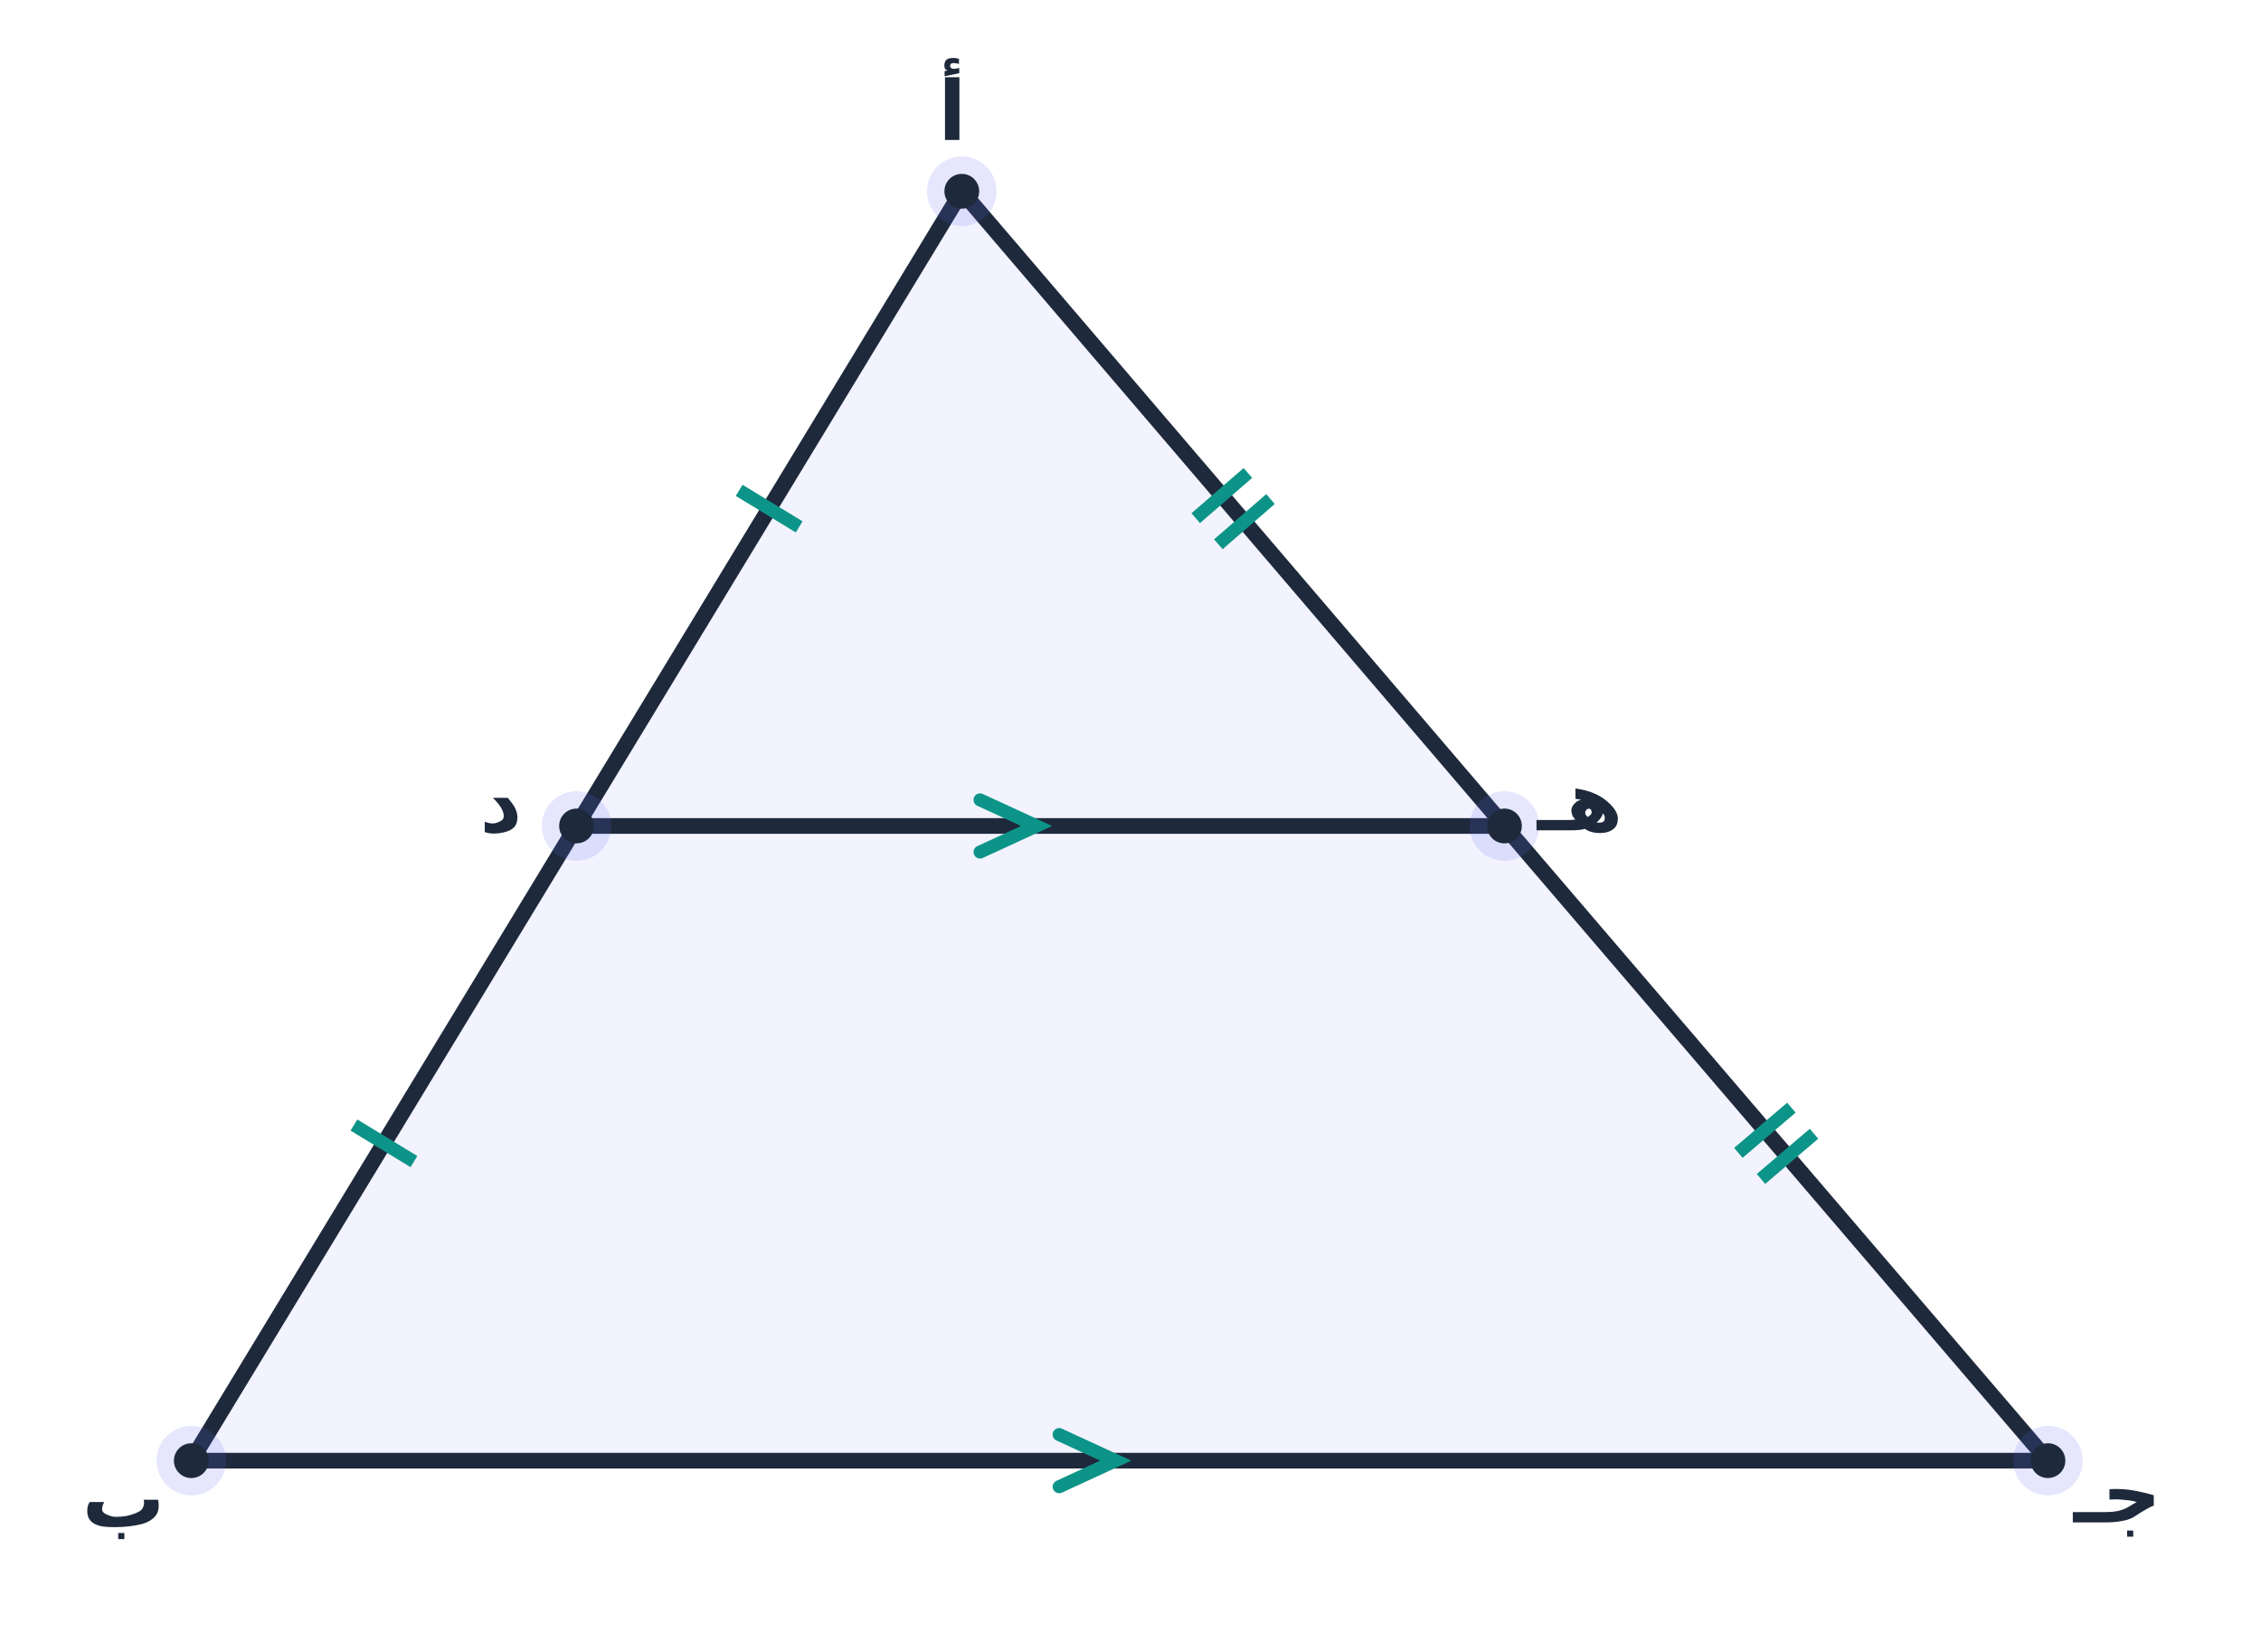
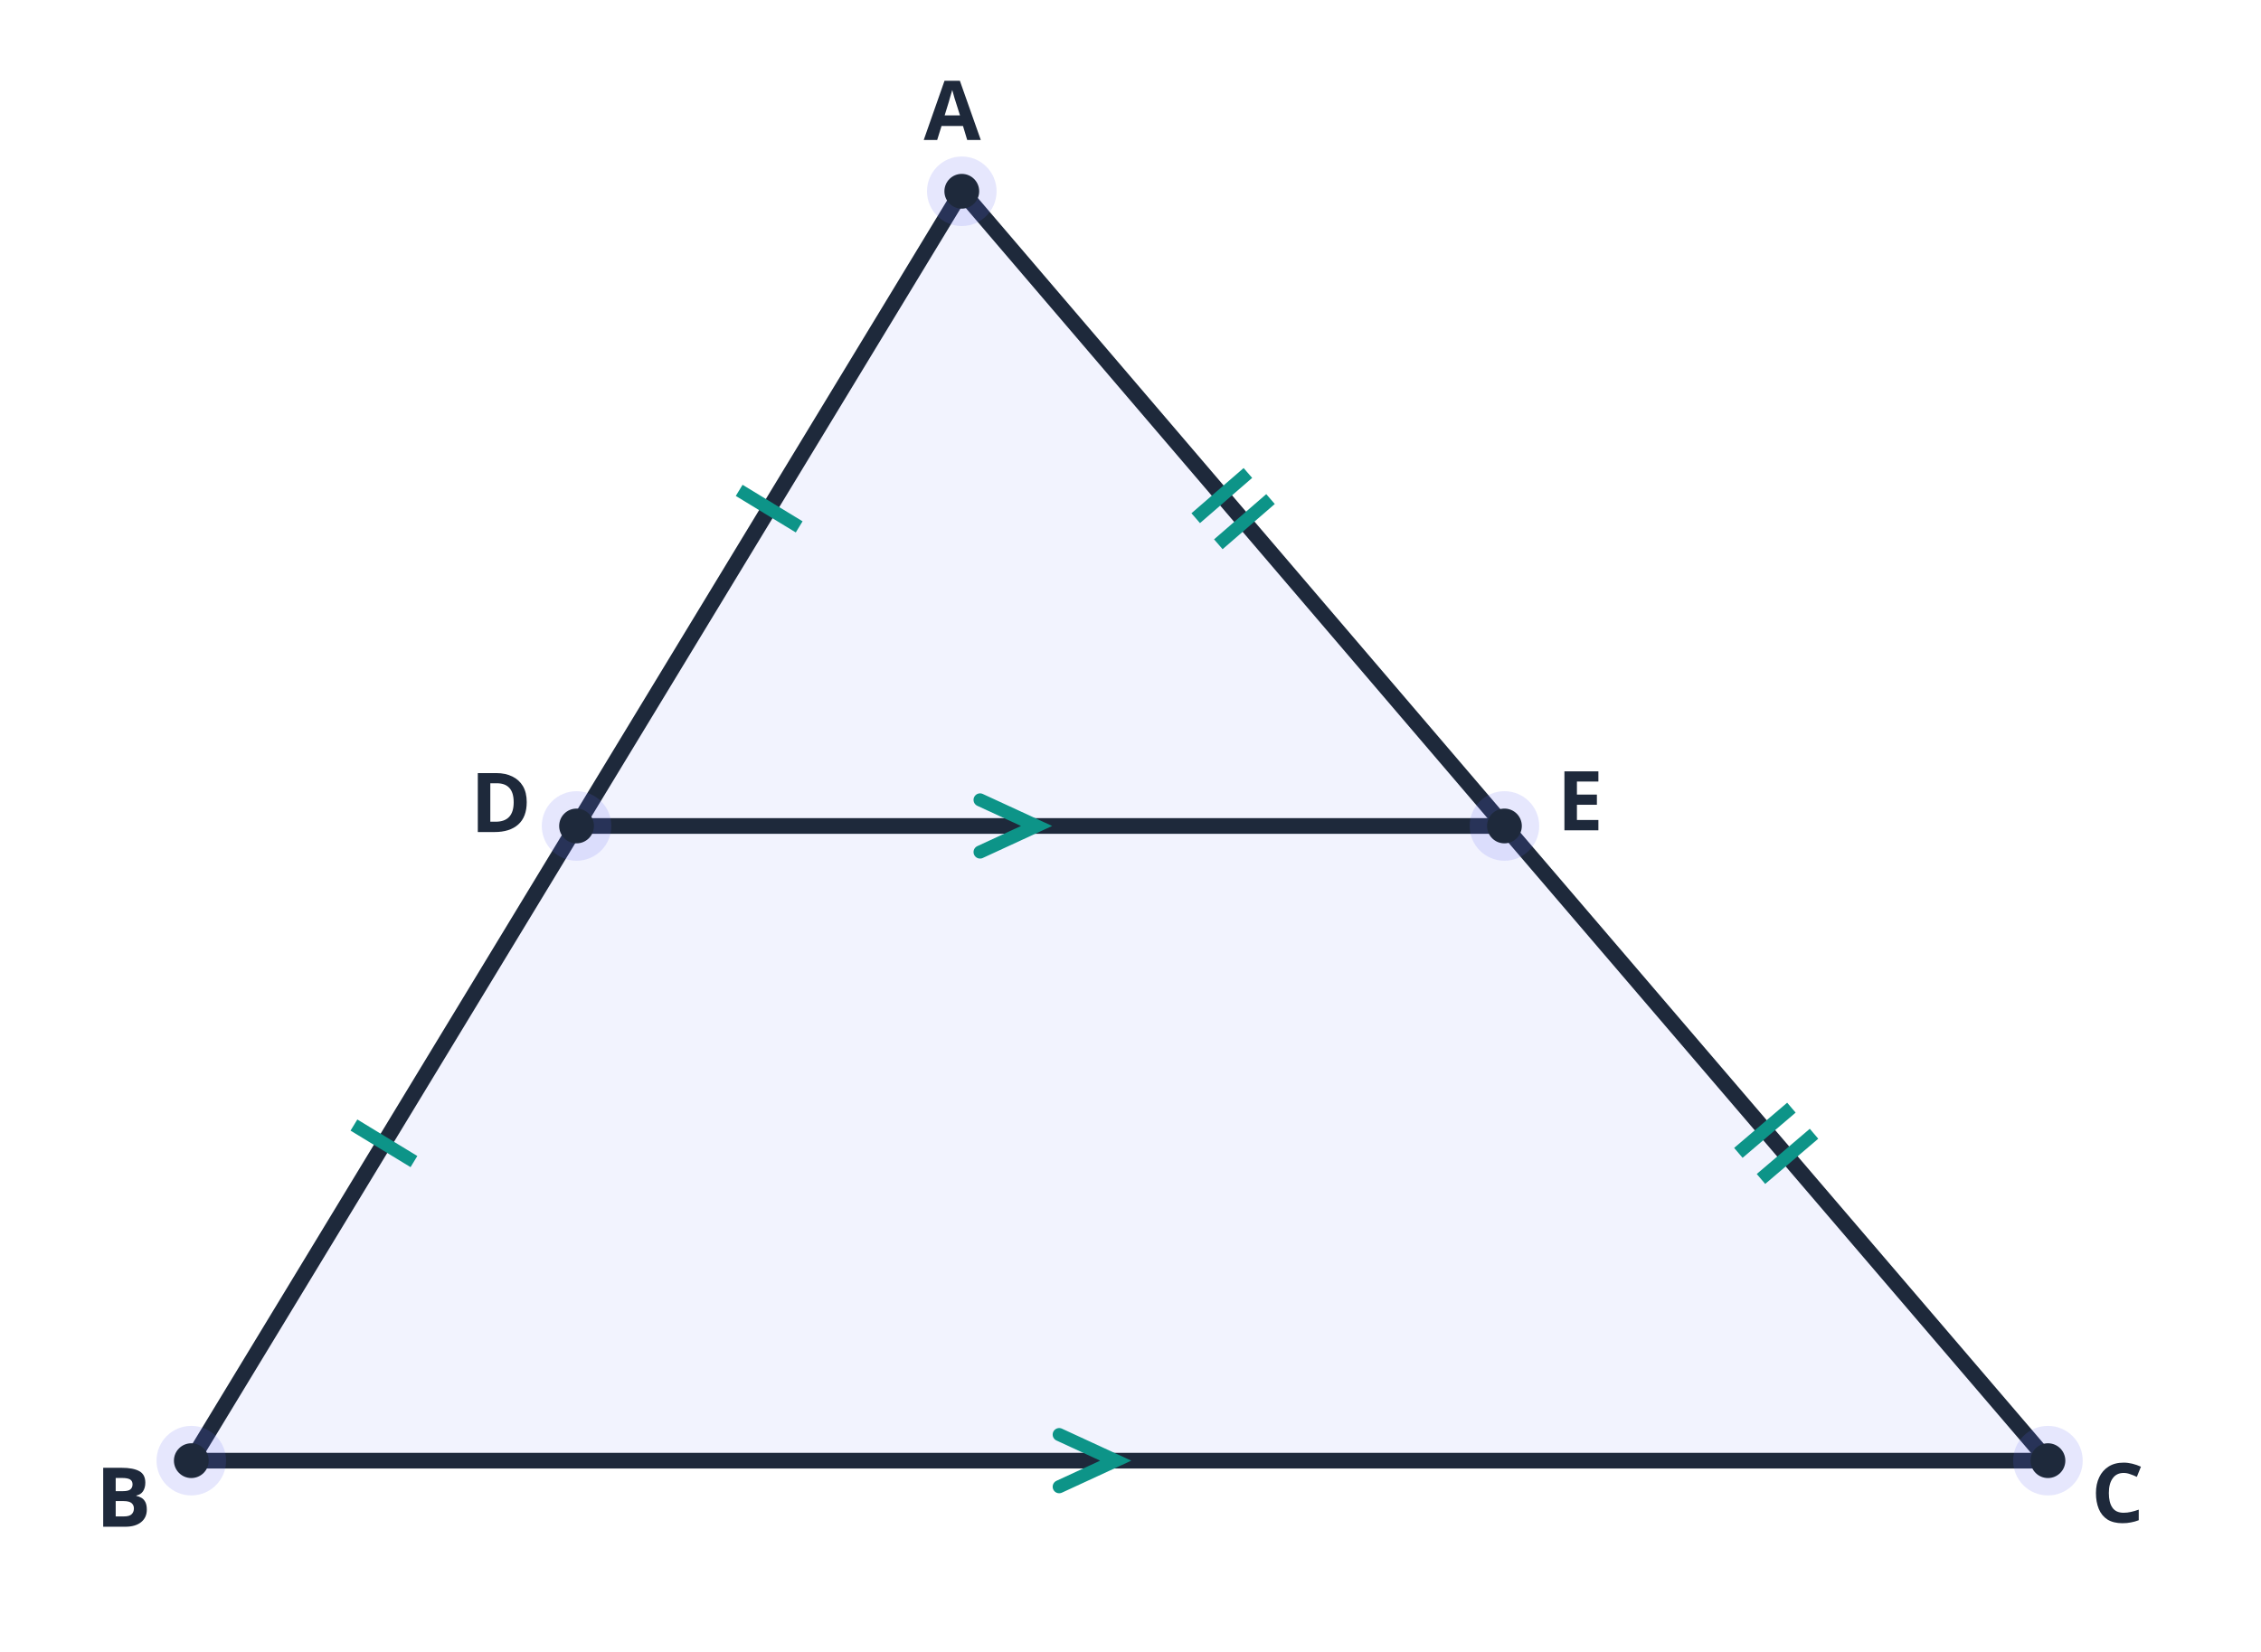
<svg xmlns="http://www.w3.org/2000/svg" viewBox="0 0 260 190" class="w-full h-auto select-none">
  <g class="geometry-surface-tints">
    <polygon points="110.6,22.0 22.0,168.0 235.5,168.0" fill="#6366F1" fill-opacity="0.08" stroke="#4F46E5" stroke-opacity="0.25" stroke-width="0.8" stroke-linejoin="round" />
  </g>
  <line x1="110.6" y1="22" x2="66.3" y2="95" stroke="#1E293B" stroke-width="1.8" stroke-linecap="round" />
  <line x1="91.9" y1="60.6" x2="85.0" y2="56.4" stroke="#0D9488" stroke-width="1.5" />
  <line x1="66.3" y1="95" x2="22" y2="168" stroke="#1E293B" stroke-width="1.8" stroke-linecap="round" />
  <line x1="47.6" y1="133.6" x2="40.7" y2="129.4" stroke="#0D9488" stroke-width="1.5" />
  <line x1="22" y1="168" x2="235.5" y2="168" stroke="#1E293B" stroke-width="1.8" stroke-linecap="round" />
  <path d="M 121.8 171.0 L 128.3 168.0 L 121.8 165.0" fill="none" stroke="#0D9488" stroke-width="1.5" stroke-linecap="round" />
  <line x1="235.5" y1="168" x2="173" y2="95" stroke="#1E293B" stroke-width="1.8" stroke-linecap="round" />
  <line x1="202.5" y1="135.6" x2="208.6" y2="130.4" stroke="#0D9488" stroke-width="1.5" />
  <line x1="199.9" y1="132.6" x2="206.0" y2="127.4" stroke="#0D9488" stroke-width="1.5" />
  <line x1="173" y1="95" x2="110.6" y2="22" stroke="#1E293B" stroke-width="1.8" stroke-linecap="round" />
  <line x1="140.1" y1="62.6" x2="146.1" y2="57.4" stroke="#0D9488" stroke-width="1.5" />
  <line x1="137.5" y1="59.6" x2="143.5" y2="54.4" stroke="#0D9488" stroke-width="1.5" />
  <line x1="66.3" y1="95" x2="173" y2="95" stroke="#1E293B" stroke-width="1.8" stroke-linecap="round" />
  <path d="M 112.7 98.0 L 119.2 95.0 L 112.7 92.0" fill="none" stroke="#0D9488" stroke-width="1.5" stroke-linecap="round" />
  <circle cx="110.6" cy="22" r="4" fill="#6366F1" fill-opacity="0.16" />
  <circle cx="110.6" cy="22" r="2" fill="#1E293B" />
-   <text x="109.5" y="16.1" text-anchor="middle" font-size="9.5" font-weight="900" font-family="system-ui, sans-serif" fill="#1E293B">أ</text>
+   <text x="109.5" y="16.1" text-anchor="middle" font-size="9.5" font-weight="900" font-family="system-ui, sans-serif" fill="#1E293B">A</text>
  <circle cx="22" cy="168" r="4" fill="#6366F1" fill-opacity="0.16" />
  <circle cx="22" cy="168" r="2" fill="#1E293B" />
-   <text x="14.2" y="175.6" text-anchor="middle" font-size="9.5" font-weight="900" font-family="system-ui, sans-serif" fill="#1E293B">ب</text>
+   <text x="14.2" y="175.6" text-anchor="middle" font-size="9.5" font-weight="900" font-family="system-ui, sans-serif" fill="#1E293B">B</text>
  <circle cx="235.5" cy="168" r="4" fill="#6366F1" fill-opacity="0.16" />
  <circle cx="235.5" cy="168" r="2" fill="#1E293B" />
-   <text x="243.5" y="175.1" text-anchor="middle" font-size="9.5" font-weight="900" font-family="system-ui, sans-serif" fill="#1E293B">جـ</text>
+   <text x="243.5" y="175.1" text-anchor="middle" font-size="9.5" font-weight="900" font-family="system-ui, sans-serif" fill="#1E293B">C</text>
  <circle cx="66.3" cy="95" r="4" fill="#6366F1" fill-opacity="0.16" />
  <circle cx="66.3" cy="95" r="2" fill="#1E293B" />
-   <text x="57.6" y="95.7" text-anchor="middle" font-size="9.5" font-weight="900" font-family="system-ui, sans-serif" fill="#1E293B">د</text>
+   <text x="57.6" y="95.7" text-anchor="middle" font-size="9.5" font-weight="900" font-family="system-ui, sans-serif" fill="#1E293B">D</text>
  <circle cx="173" cy="95" r="4" fill="#6366F1" fill-opacity="0.16" />
  <circle cx="173" cy="95" r="2" fill="#1E293B" />
-   <text x="181.7" y="95.5" text-anchor="middle" font-size="9.5" font-weight="900" font-family="system-ui, sans-serif" fill="#1E293B">هـ</text>
+   <text x="181.7" y="95.5" text-anchor="middle" font-size="9.5" font-weight="900" font-family="system-ui, sans-serif" fill="#1E293B">E</text>
</svg>
